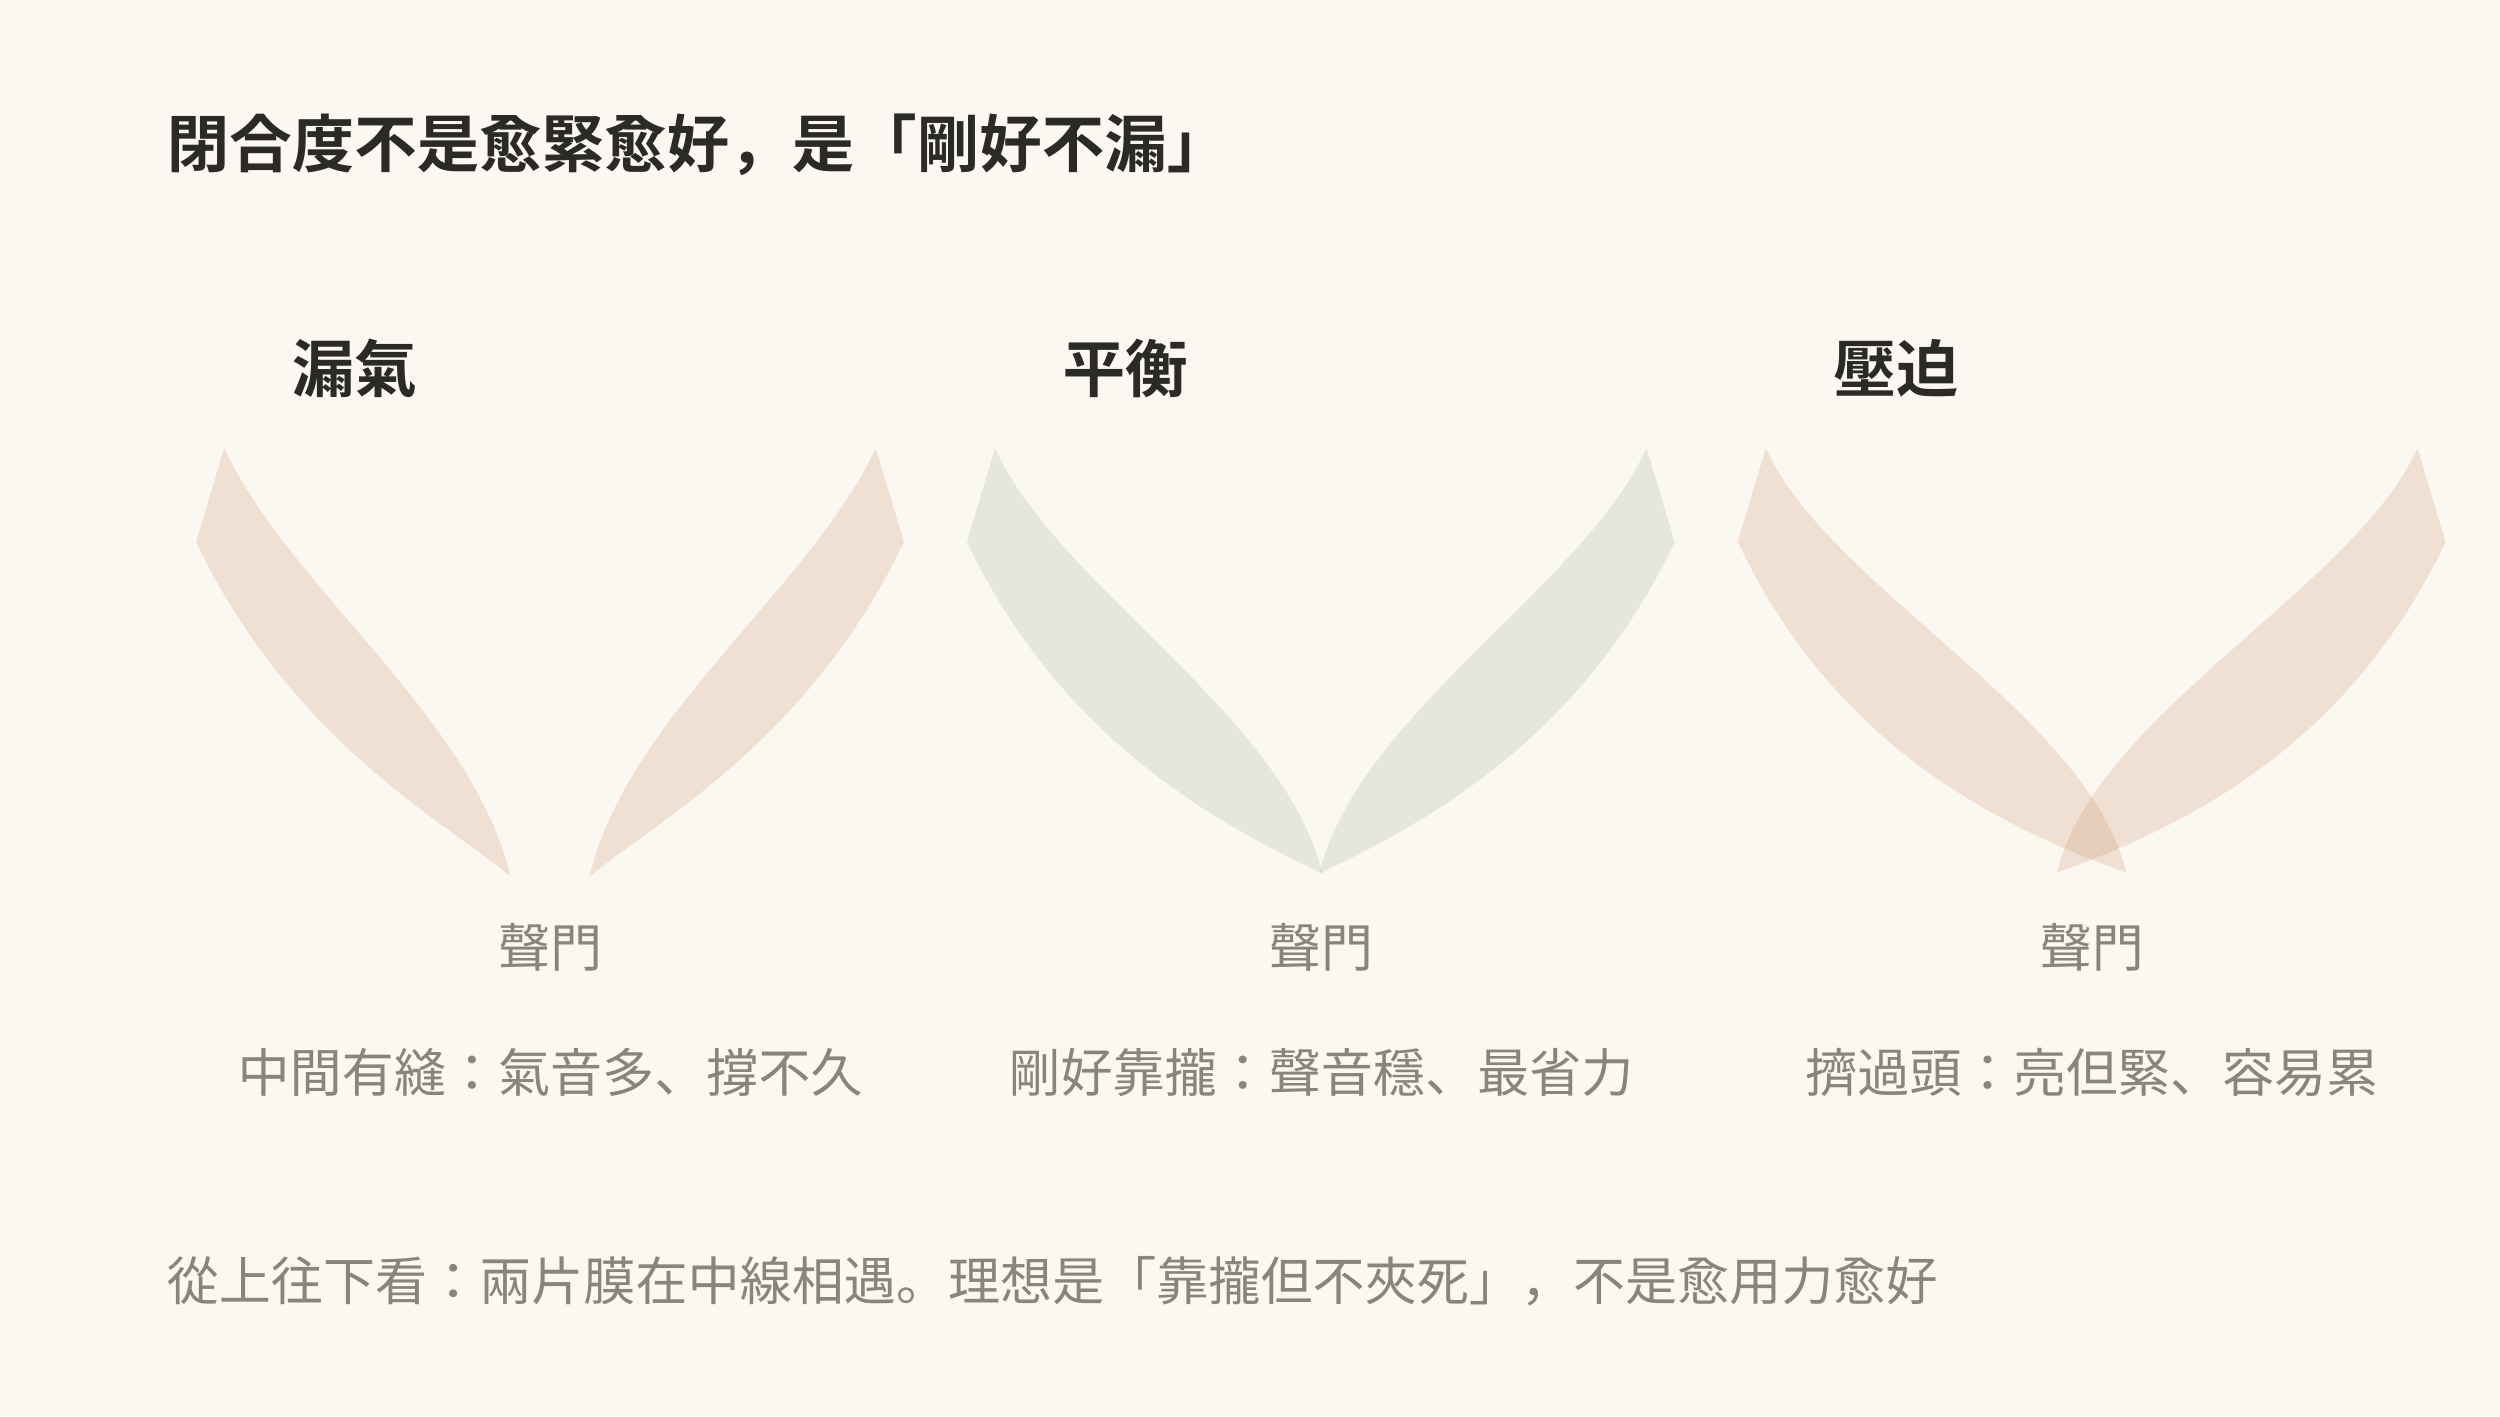
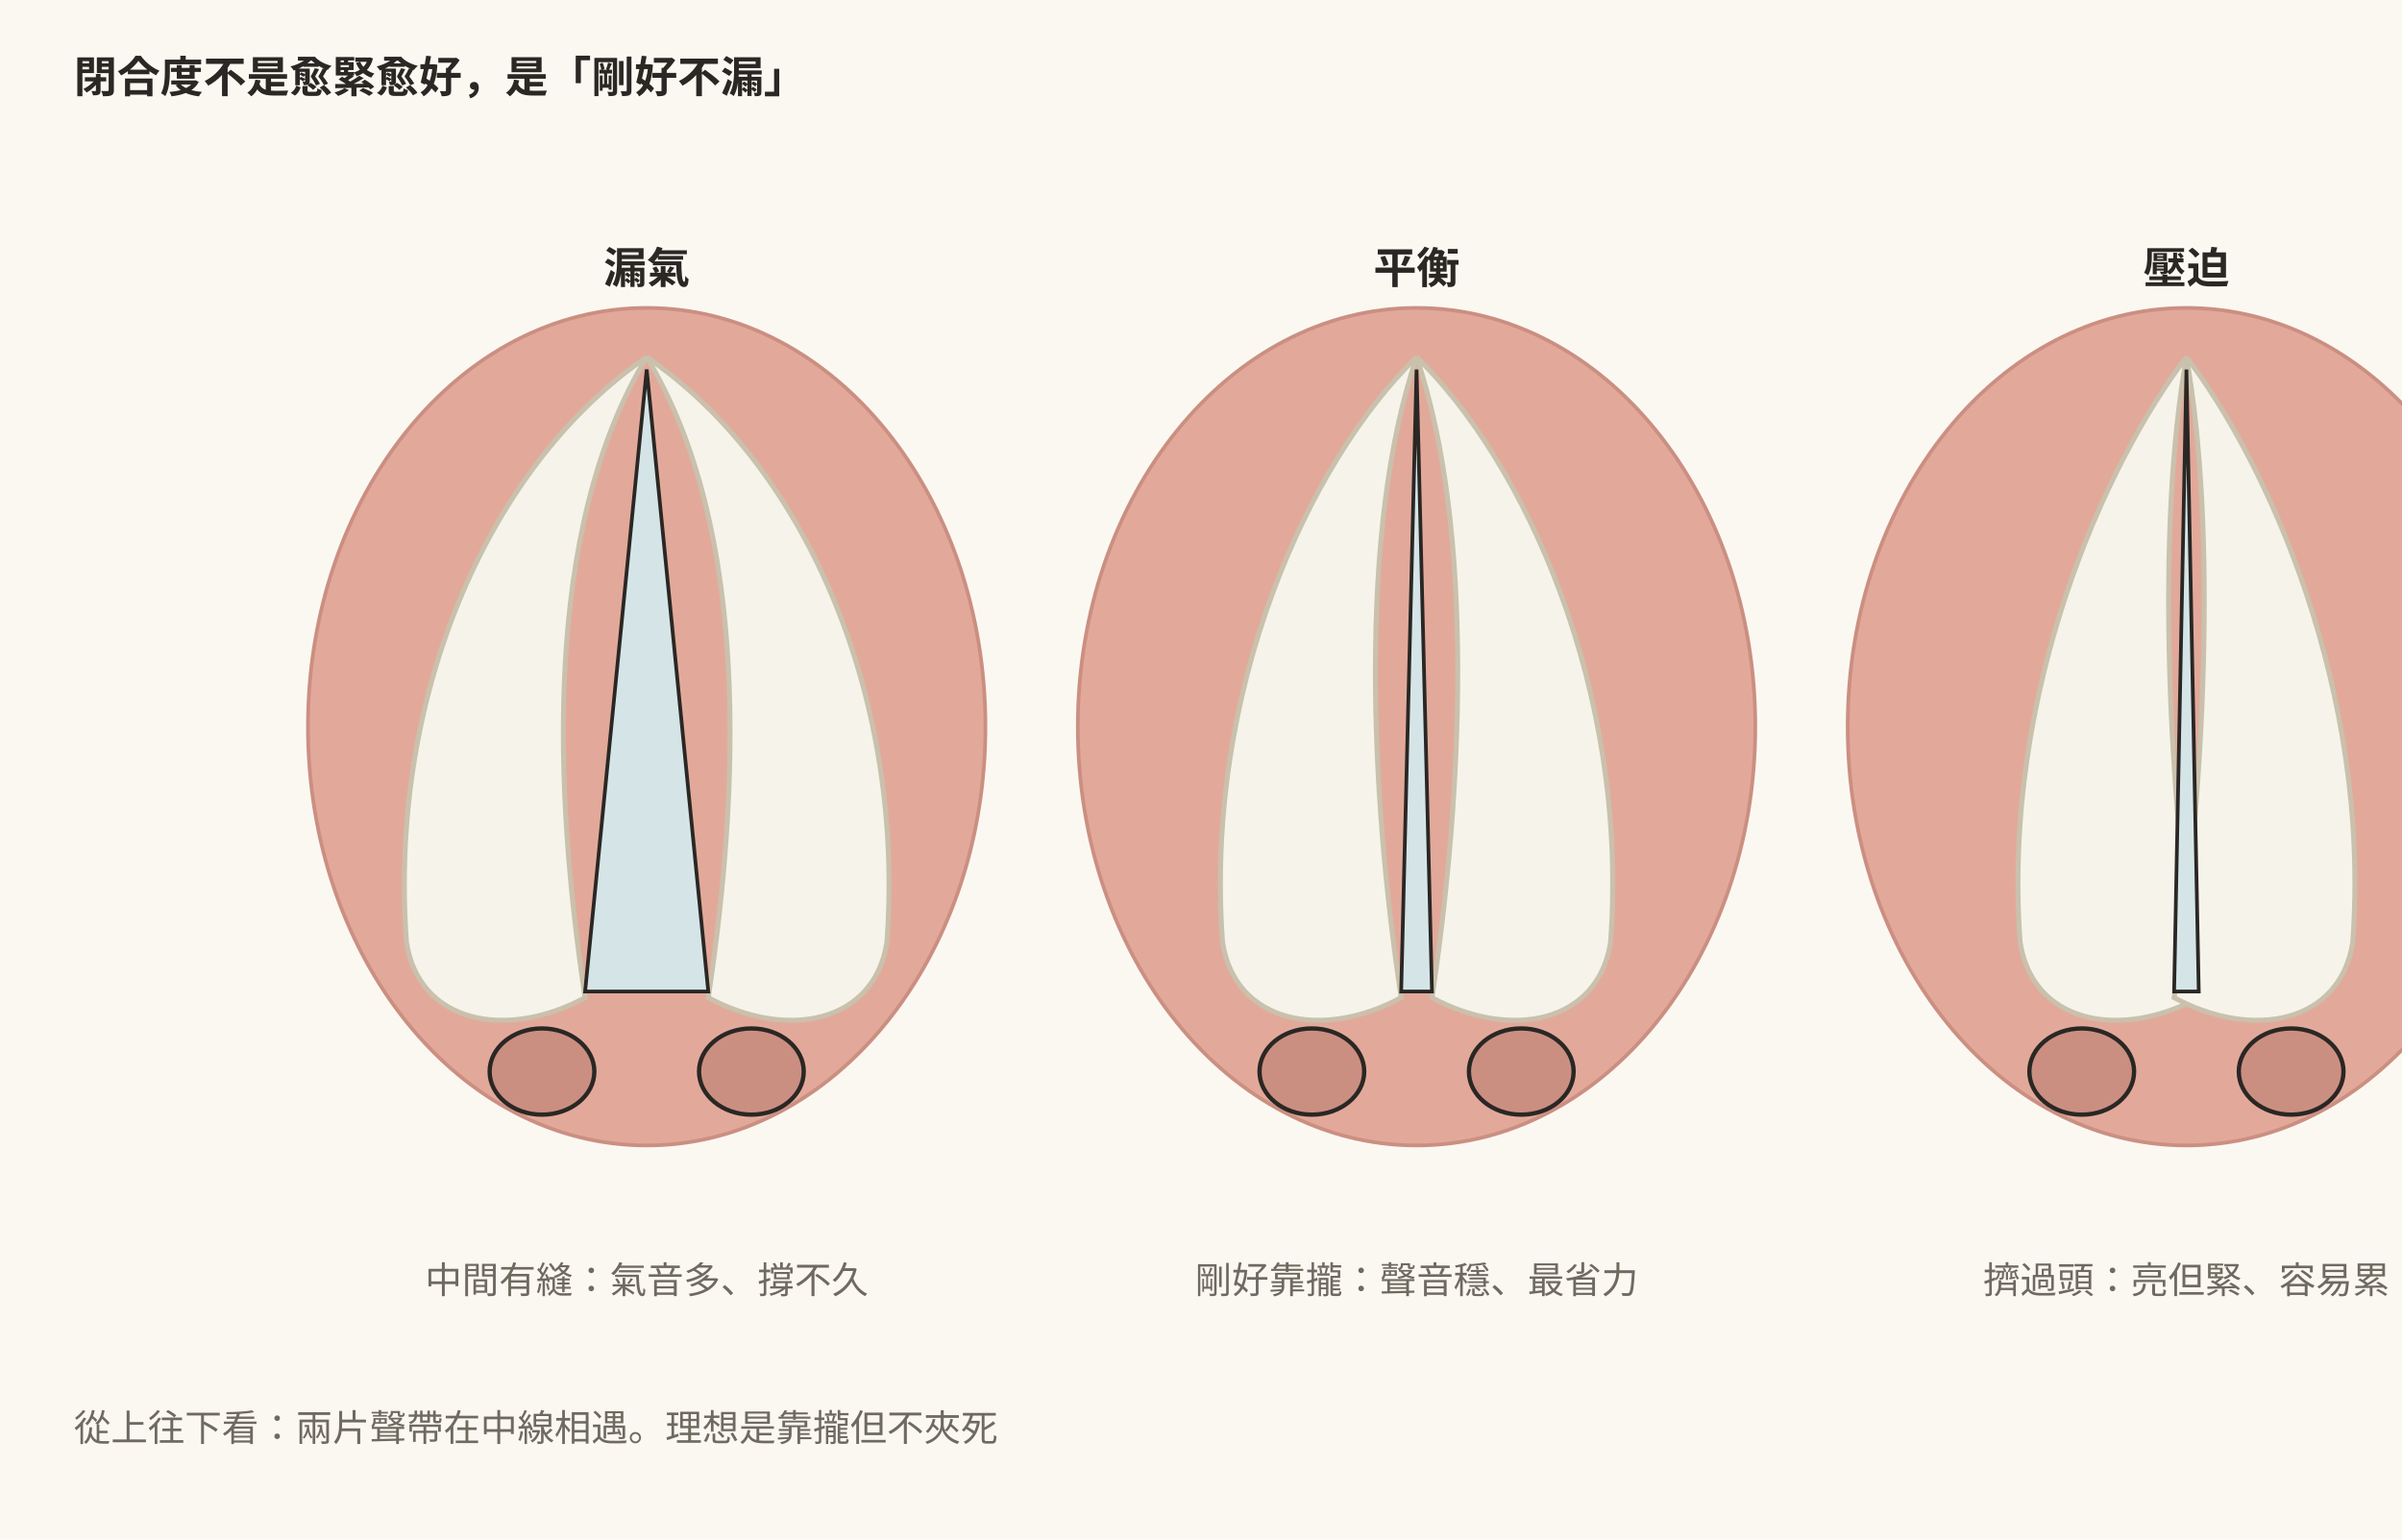
- <svg xmlns="http://www.w3.org/2000/svg" viewBox="0 0 600 340" role="img" aria-label="聲帶閉合三級：漏氣、平衡、壓迫">
-   <rect width="600" height="340" fill="#fbf8f2" />
+ <svg xmlns="http://www.w3.org/2000/svg" viewBox="0 0 780 500" role="img" aria-label="聲帶閉合三級：漏氣、平衡、壓迫">
+   <rect width="780" height="500" fill="#fbf8f2" />
  <style>
-     .ink { fill: none; stroke: #2b2a26; stroke-width: 2.2; stroke-linecap: round; stroke-linejoin: round; }
-     .thin { fill: none; stroke: #8a8578; stroke-width: 1.4; stroke-dasharray: 5 5; }
-     .grid { fill: none; stroke: #d8d0c2; stroke-width: 1.2; }
-     .fill { fill: #b5734a; opacity: .18; stroke: #b5734a; stroke-width: 1.8; }
-     .fill2 { fill: #7d9b76; opacity: .18; stroke: #7d9b76; stroke-width: 1.8; }
-     .solid { fill: #b5734a; opacity: .85; }
-     .solid2 { fill: #7d9b76; opacity: .85; }
-     .lbl { font-family: 'Noto Serif TC', 'Songti TC', 'PingFang TC', serif; font-size: 15px; fill: #2b2a26; }
-     .lbl-s { font-family: 'Noto Serif TC', 'Songti TC', 'PingFang TC', serif; font-size: 12.5px; fill: #8a8578; }
-     .lbl-b { font-family: 'Noto Serif TC', 'Songti TC', 'PingFang TC', serif; font-size: 15px; fill: #2b2a26; font-weight: 700; }
+     .out   { fill: none; stroke: #2a2724; stroke-width: 1.8; stroke-linejoin: round; stroke-linecap: round; }
+     .lead  { fill: none; stroke: #2a2724; stroke-width: .9; }
+     .dot   { fill: #2a2724; }
+     .skin  { fill: #f1e0d6; stroke: #2a2724; stroke-width: 1.8; }
+     .muc   { fill: #e2a99b; stroke: #cb8f82; stroke-width: 1.2; }
+     .muc2  { fill: #cb8f82; stroke: #2a2724; stroke-width: 1.4; }
+     .cart  { fill: #d5d5c2; stroke: #2a2724; stroke-width: 1.5; }
+     .bone  { fill: #ece6d8; stroke: #2a2724; stroke-width: 1.4; }
+     .air   { fill: #d5e5e7; stroke: #2a2724; stroke-width: 1.3; }
+     .fold  { fill: #f6f3ea; stroke: #c9c1ac; stroke-width: 1.6; }
+     .musc  { fill: #cf8f88; stroke: #2a2724; stroke-width: 1.1; }
+     .hl    { fill: #b5734a; fill-opacity: .22; stroke: #b5734a; stroke-width: 1.7; }
+     .hl2   { fill: #7d9b76; fill-opacity: .22; stroke: #7d9b76; stroke-width: 1.7; }
+     .ink   { fill: none; stroke: #2a2724; stroke-width: 1.8; stroke-linejoin: round; stroke-linecap: round; }
+     .ave   { fill: none; stroke: #b5734a; stroke-width: 2.2; stroke-linejoin: round; stroke-linecap: round; }
+     .ave2  { fill: none; stroke: #7d9b76; stroke-width: 2.2; stroke-linejoin: round; stroke-linecap: round; }
+     .thin  { fill: none; stroke: #d8d0c2; stroke-width: 1.3; stroke-dasharray: 5 5; }
+     .lbl   { font-family: 'Noto Sans TC','PingFang TC',system-ui,sans-serif; font-size: 14px; fill: #2a2724; }
+     .lbl-s { font-family: 'Noto Sans TC','PingFang TC',system-ui,sans-serif; font-size: 12px; fill: #6f6a60; }
+     .lbl-b { font-family: 'Noto Sans TC','PingFang TC',system-ui,sans-serif; font-size: 14px; fill: #2a2724; font-weight: 700; }
  </style>
-   <text class="lbl-b" x="40" y="40">閉合度不是愈緊愈好，是「剛好不漏」</text>
-   <text class="lbl-b" x="70" y="94">漏氣</text>
-   <path class="fill" d="M54 110 C70 142 111 172 121 208 C106 196 70 176 48 130 Z" />
-   <path class="fill" d="M210 110 C194 142 153 172 143 208 C158 196 194 176 216 130 Z" />
-   <path class="ink" d="M121 208 C132 194 143 208" />
-   <text class="lbl-s" x="132" y="232" text-anchor="middle">聲門</text>
-   <text class="lbl-s" x="132" y="262" text-anchor="middle">中間有縫：氣音多、撐不久</text>
-   <text class="lbl-b" x="255" y="94">平衡</text>
-   <path class="fill2" d="M239 110 C255 142 306 172 316 208 C291 196 255 176 233 130 Z" />
-   <path class="fill2" d="M395 110 C379 142 328 172 318 208 C343 196 379 176 401 130 Z" />
-   <path class="ink" d="M316 208 C317 194 318 208" />
-   <text class="lbl-s" x="317" y="232" text-anchor="middle">聲門</text>
-   <text class="lbl-s" x="317" y="262" text-anchor="middle">剛好靠攏：聲音穩、最省力</text>
-   <text class="lbl-b" x="440" y="94">壓迫</text>
-   <path class="fill" d="M424 110 C440 142 499 172 509 208 C476 196 440 176 418 130 Z" />
-   <path class="fill" d="M580 110 C564 142 505 172 495 208 C528 196 564 176 586 130 Z" />
-   <path class="ink" d="M509 208 C502 194 495 208" />
-   <text class="lbl-s" x="502" y="232" text-anchor="middle">聲門</text>
-   <text class="lbl-s" x="502" y="262" text-anchor="middle">擠過頭：亮但緊、容易累</text>
-   <text class="lbl-s" x="40" y="312">從上往下看：兩片膜在中線相遇。理想是「靠攏但不夾死」，不是愈用力愈好</text>
+   <text class="lbl-b" x="24" y="30">閉合度不是愈緊愈好，是「剛好不漏」</text>
+   <g transform="translate(30,60)">
+     <ellipse class="muc" cx="180" cy="176" rx="110" ry="136" />
+     <ellipse class="muc2" cx="146" cy="288" rx="17" ry="14" />
+     <ellipse class="muc2" cx="214" cy="288" rx="17" ry="14" />
+     <path class="fold" d="M180 56 C146.0 112 150.0 198 160.0 264 C134.0 278 106.0 272 102.0 246 C96.0 164 130.0 90 180 56 Z" />
+     <path class="fold" d="M180 56 C214.0 112 210.0 198 200.0 264 C226.0 278 254.0 272 258.0 246 C264.0 164 230.0 90 180 56 Z" />
+     <path d="M180 60 L160.0 262 L200.0 262 Z" fill="#d5e5e7" stroke="#2a2724" stroke-width="1.2" />
+   </g>
+   <text class="lbl-b" x="210" y="92" text-anchor="middle">漏氣</text>
+   <text class="lbl-s" x="210" y="420" text-anchor="middle">中間有縫：氣音多、撐不久</text>
+   <g transform="translate(280,60)">
+     <ellipse class="muc" cx="180" cy="176" rx="110" ry="136" />
+     <ellipse class="muc2" cx="146" cy="288" rx="17" ry="14" />
+     <ellipse class="muc2" cx="214" cy="288" rx="17" ry="14" />
+     <path class="fold" d="M180 56 C161.0 112 165.0 198 175.0 264 C149.0 278 121.0 272 117.0 246 C111.0 164 145.0 90 180 56 Z" />
+     <path class="fold" d="M180 56 C199.0 112 195.0 198 185.0 264 C211.0 278 239.0 272 243.0 246 C249.0 164 215.0 90 180 56 Z" />
+     <path d="M180 60 L175.0 262 L185.0 262 Z" fill="#d5e5e7" stroke="#2a2724" stroke-width="1.2" />
+   </g>
+   <text class="lbl-b" x="460" y="92" text-anchor="middle">平衡</text>
+   <text class="lbl-s" x="460" y="420" text-anchor="middle">剛好靠攏：聲音穩、最省力</text>
+   <g transform="translate(530,60)">
+     <ellipse class="muc" cx="180" cy="176" rx="110" ry="136" />
+     <ellipse class="muc2" cx="146" cy="288" rx="17" ry="14" />
+     <ellipse class="muc2" cx="214" cy="288" rx="17" ry="14" />
+     <path class="fold" d="M180 56 C170.0 112 174.0 198 184.0 264 C158.0 278 130.0 272 126.0 246 C120.0 164 154.0 90 180 56 Z" />
+     <path class="fold" d="M180 56 C190.0 112 186.0 198 176.0 264 C202.0 278 230.0 272 234.0 246 C240.0 164 206.0 90 180 56 Z" />
+     <path d="M180 60 L184.0 262 L176.0 262 Z" fill="#d5e5e7" stroke="#2a2724" stroke-width="1.2" />
+   </g>
+   <text class="lbl-b" x="710" y="92" text-anchor="middle">壓迫</text>
+   <text class="lbl-s" x="710" y="420" text-anchor="middle">擠過頭：亮但緊、容易累</text>
+   <text class="lbl-s" x="24" y="468">從上往下看：兩片聲帶在中線相遇。理想是靠攏但不夾死</text>
</svg>
